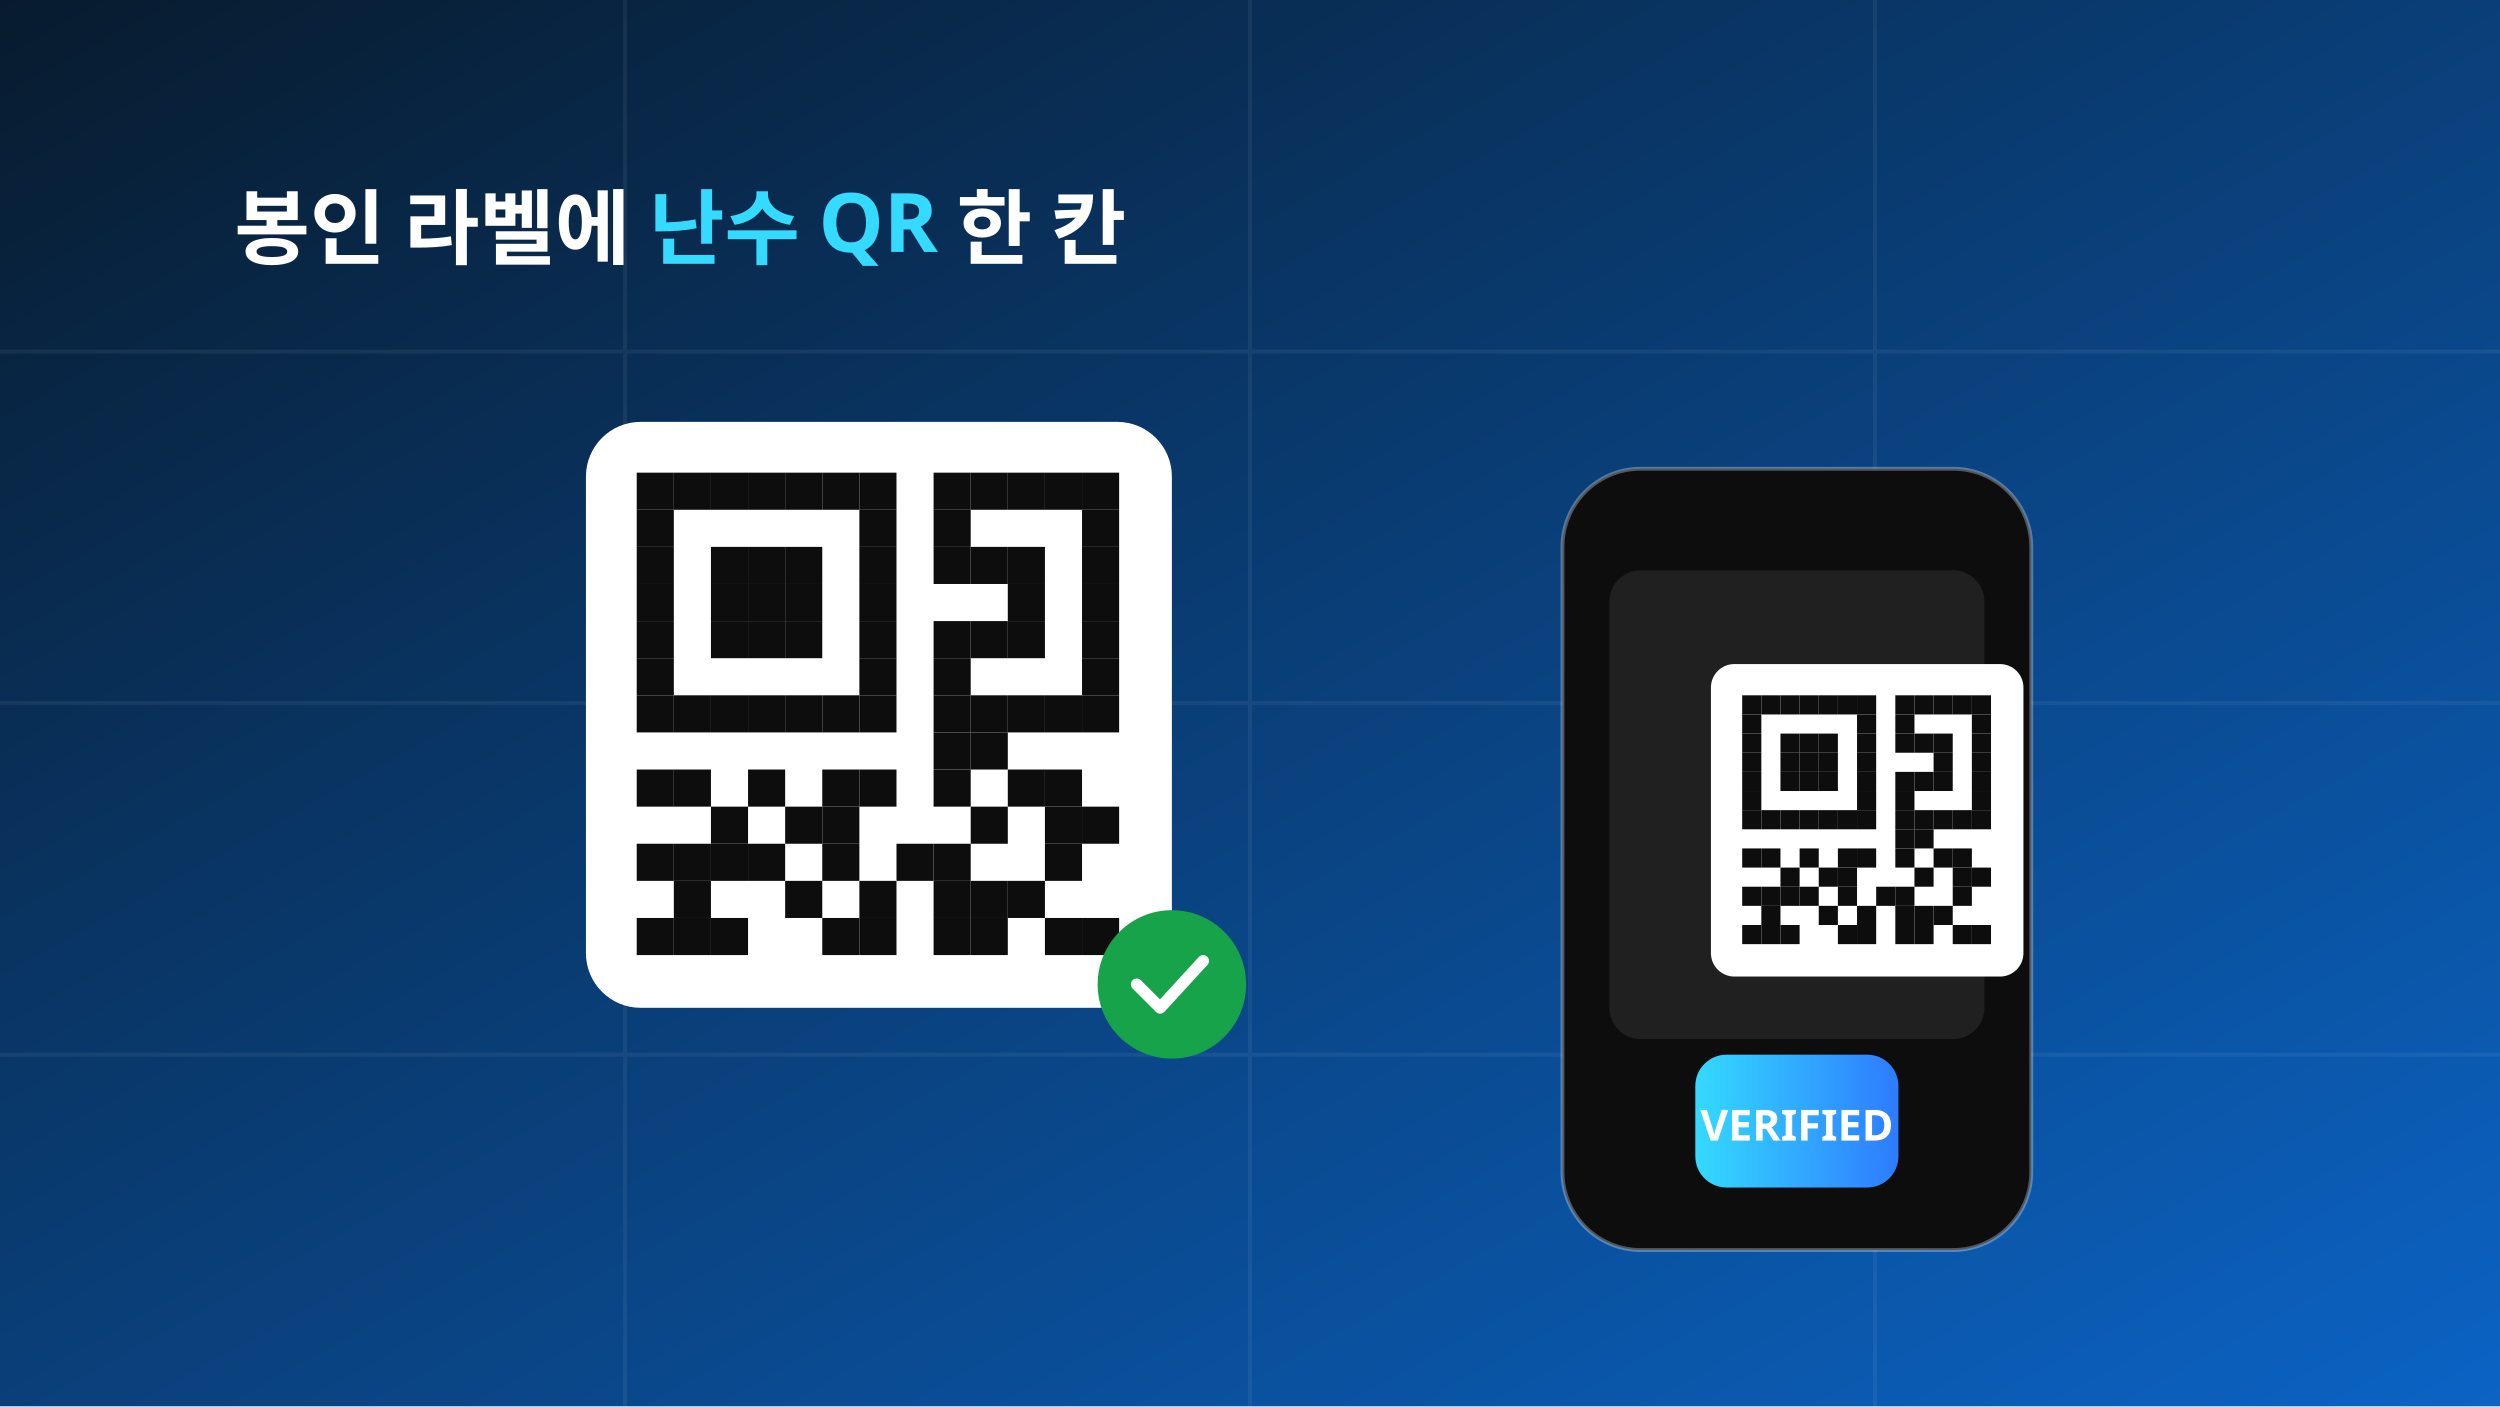
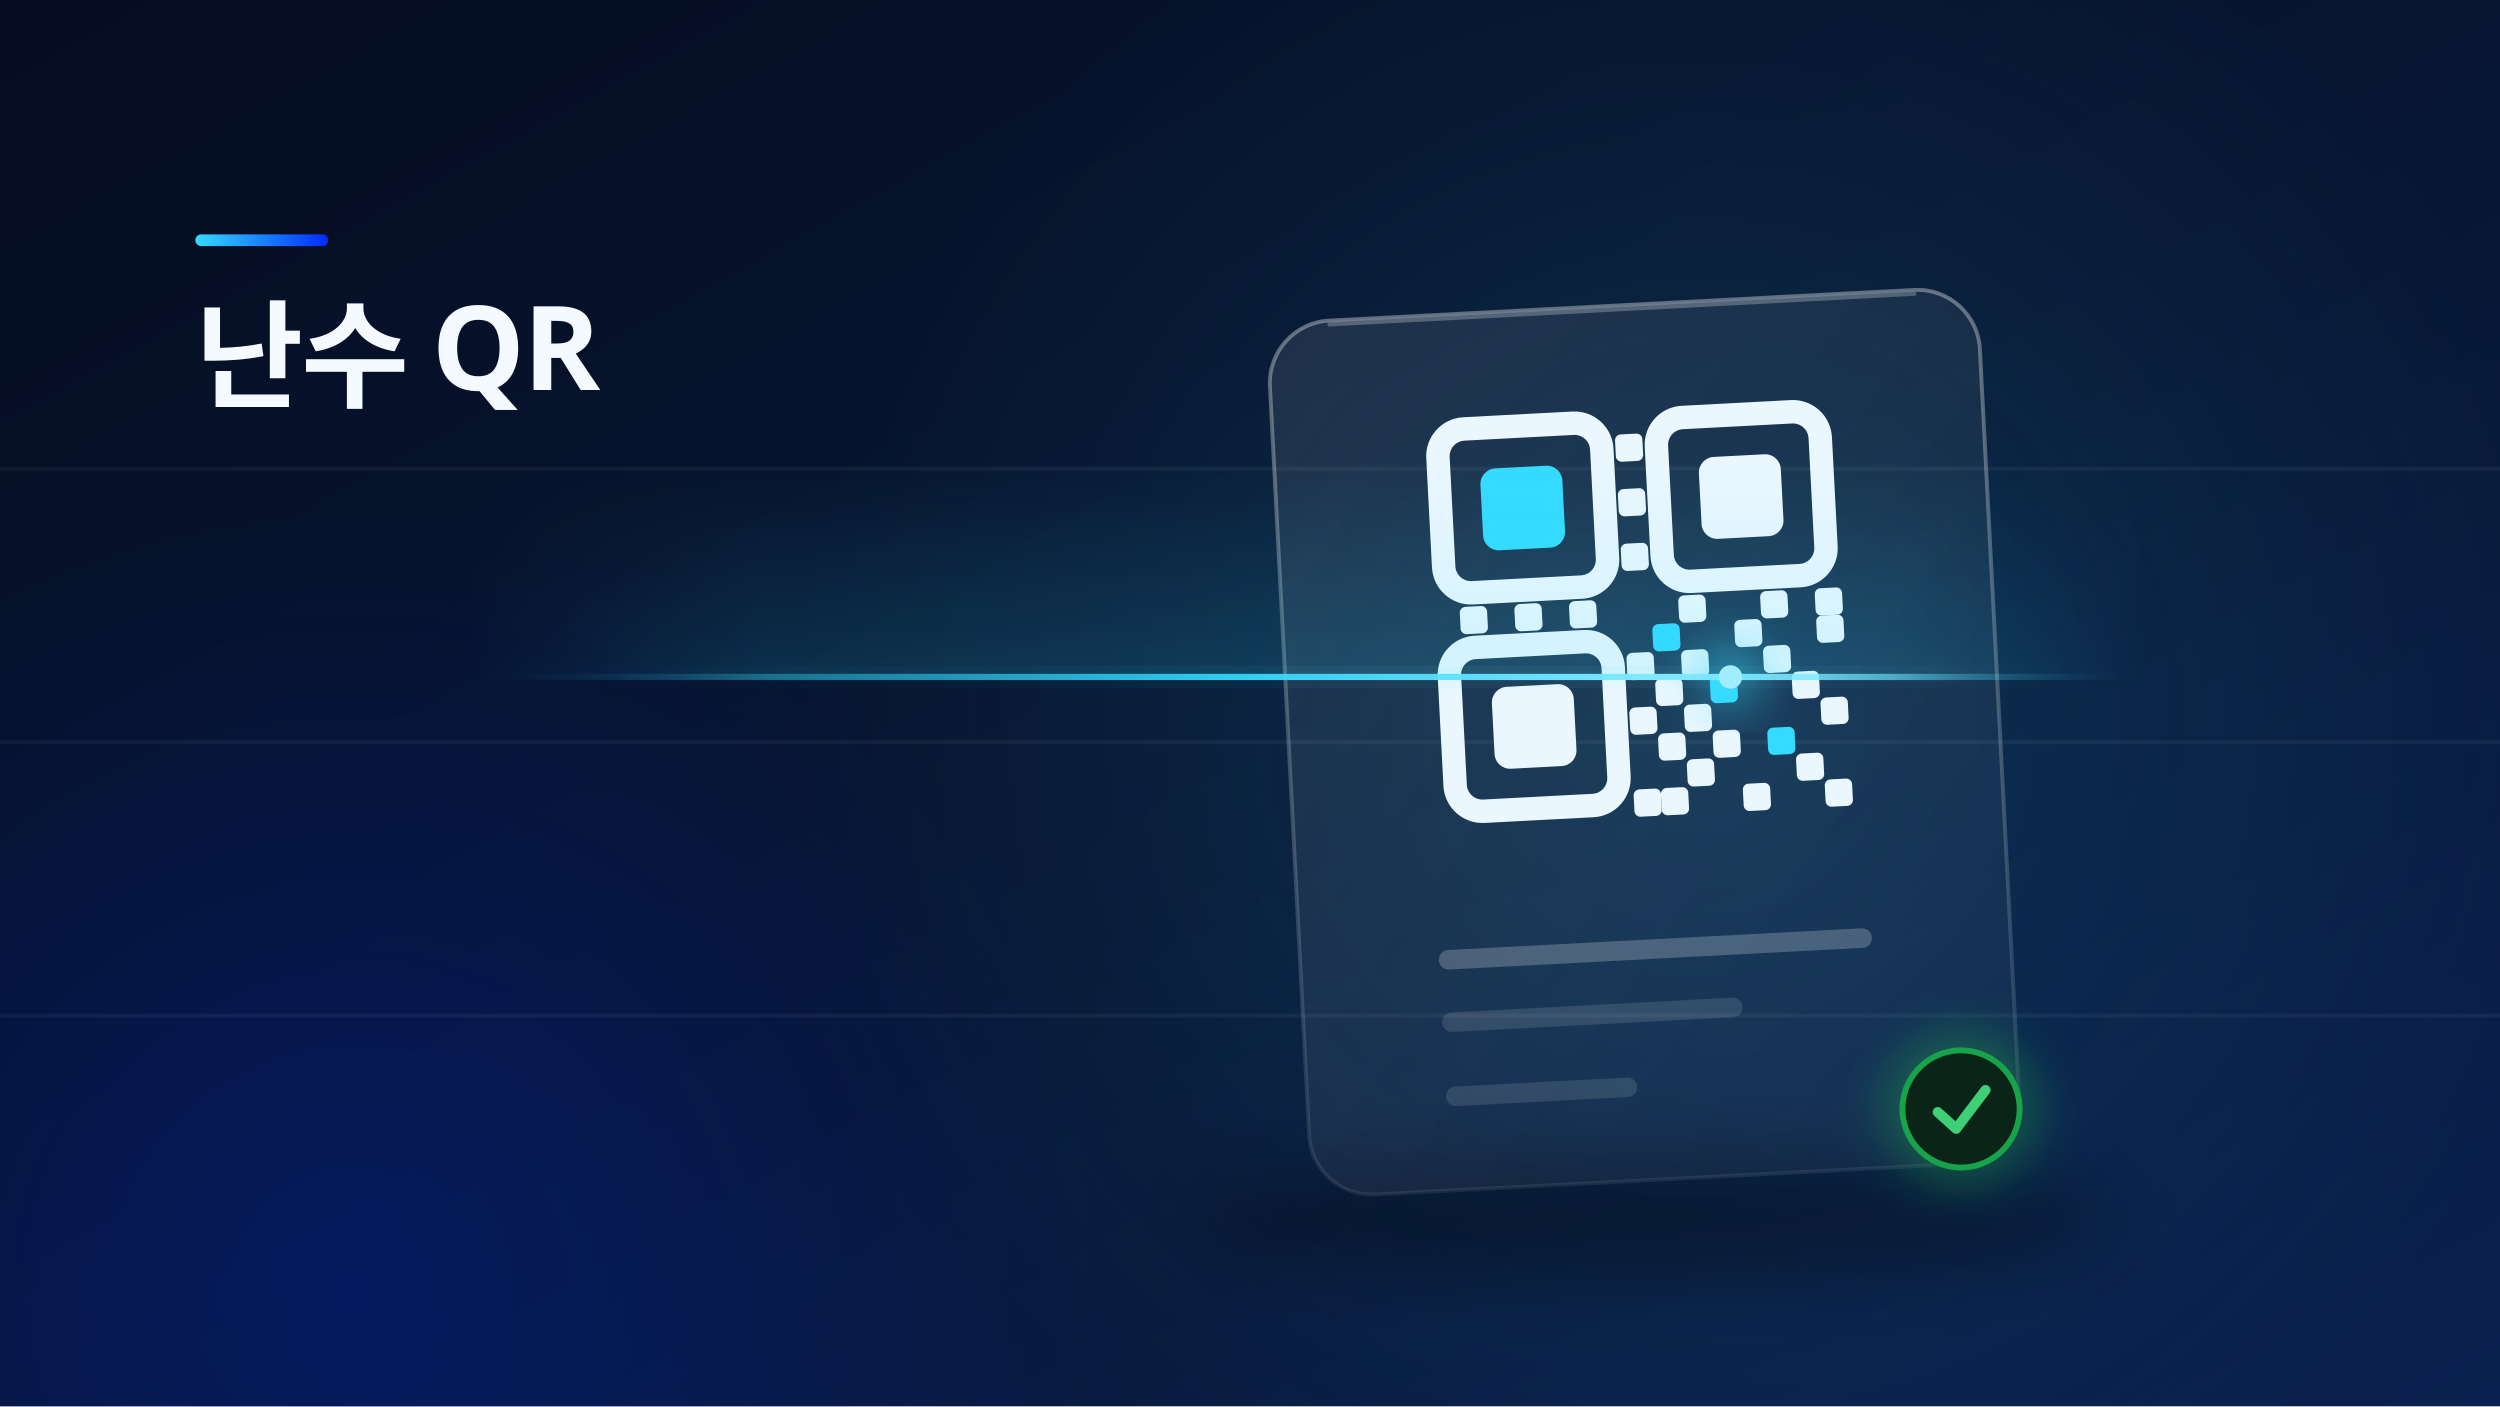
<svg xmlns="http://www.w3.org/2000/svg" viewBox="0 0 640 360" width="640" height="360" font-family="Switzer,Pretendard,sans-serif">
  <defs>
    <linearGradient id="bg" x1="0" y1="0" x2="1" y2="1">
-       <stop offset="0" stop-color="#081B2E" />
-       <stop offset="1" stop-color="#0B63C4" />
+       <stop offset="0" stop-color="#050D22" />
+       <stop offset="0.55" stop-color="#071633" />
+       <stop offset="1" stop-color="#0A2050" />
    </linearGradient>
-     <linearGradient id="acc" x1="0" y1="0" x2="1" y2="0">
+     <radialGradient id="halo" cx="0.5" cy="0.5" r="0.5">
+       <stop offset="0" stop-color="#34DAFF" stop-opacity="0.14" />
+       <stop offset="0.6" stop-color="#34DAFF" stop-opacity="0.05" />
+       <stop offset="1" stop-color="#34DAFF" stop-opacity="0" />
+     </radialGradient>
+     <radialGradient id="haloBlue" cx="0.5" cy="0.5" r="0.5">
+       <stop offset="0" stop-color="#002BFF" stop-opacity="0.22" />
+       <stop offset="1" stop-color="#002BFF" stop-opacity="0" />
+     </radialGradient>
+     <linearGradient id="cardFill" x1="0" y1="0" x2="1" y2="1">
+       <stop offset="0" stop-color="#FFFFFF" stop-opacity="0.09" />
+       <stop offset="1" stop-color="#FFFFFF" stop-opacity="0.03" />
+     </linearGradient>
+     <linearGradient id="cardEdge" x1="0" y1="0" x2="0" y2="1">
+       <stop offset="0" stop-color="#FFFFFF" stop-opacity="0.35" />
+       <stop offset="1" stop-color="#FFFFFF" stop-opacity="0.08" />
+     </linearGradient>
+     <linearGradient id="beamBand" x1="0" y1="0" x2="0" y2="1">
+       <stop offset="0" stop-color="#34DAFF" stop-opacity="0" />
+       <stop offset="1" stop-color="#34DAFF" stop-opacity="0.16" />
+     </linearGradient>
+     <linearGradient id="beamLine" x1="0" y1="0" x2="1" y2="0">
+       <stop offset="0" stop-color="#34DAFF" stop-opacity="0" />
+       <stop offset="0.45" stop-color="#34DAFF" stop-opacity="0.9" />
+       <stop offset="0.75" stop-color="#8FEBFF" stop-opacity="1" />
+       <stop offset="1" stop-color="#34DAFF" stop-opacity="0" />
+     </linearGradient>
+     <linearGradient id="accent" x1="0" y1="0" x2="1" y2="0">
      <stop offset="0" stop-color="#34DAFF" />
-       <stop offset="1" stop-color="#2E7BFF" />
+       <stop offset="1" stop-color="#002BFF" />
    </linearGradient>
+     <filter id="soft" x="-60%" y="-60%" width="220%" height="220%">
+       <feGaussianBlur stdDeviation="6" />
+     </filter>
+     <filter id="soft2" x="-120%" y="-120%" width="340%" height="340%">
+       <feGaussianBlur stdDeviation="10" />
+     </filter>
+     <linearGradient id="fadeX" x1="0" y1="0" x2="1" y2="0">
+       <stop offset="0" stop-color="#000000" />
+       <stop offset="0.18" stop-color="#FFFFFF" />
+       <stop offset="0.85" stop-color="#FFFFFF" />
+       <stop offset="1" stop-color="#000000" />
+     </linearGradient>
+     <mask id="beamMask">
+       <rect x="120" y="100" width="430" height="100" fill="url(#fadeX)" />
+     </mask>
  </defs>
  <rect width="640" height="360" fill="url(#bg)" />
-   <g stroke="#FFFFFF" stroke-opacity=".06">
-     <path d="M0 90H640M0 180H640M0 270H640M160 0V360M320 0V360M480 0V360" />
+   <circle cx="435" cy="185" r="230" fill="url(#halo)" />
+   <circle cx="90" cy="330" r="200" fill="url(#haloBlue)" />
+   <g stroke="#FFFFFF" stroke-width="1" opacity="0.05">
+     <line x1="0" y1="120" x2="640" y2="120" />
+     <line x1="0" y1="190" x2="640" y2="190" />
+     <line x1="0" y1="260" x2="640" y2="260" />
  </g>
-   <text x="60" y="66" fill="#fff" font-size="21" font-weight="700">봉인 라벨에 <tspan fill="#34DAFF">난수 QR</tspan> 한 칸</text>
-   <rect x="150" y="108" width="150" height="150" rx="14" fill="#fff" />
-   <rect x="163.0" y="121.0" width="9.5" height="9.5" fill="#0D0D0D" />
-   <rect x="172.5" y="121.0" width="9.5" height="9.5" fill="#0D0D0D" />
-   <rect x="182.0" y="121.0" width="9.5" height="9.5" fill="#0D0D0D" />
-   <rect x="191.5" y="121.0" width="9.5" height="9.5" fill="#0D0D0D" />
-   <rect x="201.0" y="121.0" width="9.5" height="9.5" fill="#0D0D0D" />
-   <rect x="210.5" y="121.0" width="9.5" height="9.5" fill="#0D0D0D" />
-   <rect x="220.0" y="121.0" width="9.5" height="9.5" fill="#0D0D0D" />
-   <rect x="239.0" y="121.0" width="9.5" height="9.5" fill="#0D0D0D" />
-   <rect x="248.5" y="121.0" width="9.5" height="9.5" fill="#0D0D0D" />
-   <rect x="258.0" y="121.0" width="9.5" height="9.5" fill="#0D0D0D" />
-   <rect x="267.5" y="121.0" width="9.5" height="9.5" fill="#0D0D0D" />
-   <rect x="277.0" y="121.0" width="9.5" height="9.5" fill="#0D0D0D" />
-   <rect x="163.0" y="130.5" width="9.5" height="9.5" fill="#0D0D0D" />
-   <rect x="220.0" y="130.5" width="9.5" height="9.5" fill="#0D0D0D" />
-   <rect x="239.0" y="130.5" width="9.5" height="9.5" fill="#0D0D0D" />
-   <rect x="277.0" y="130.5" width="9.5" height="9.5" fill="#0D0D0D" />
-   <rect x="163.0" y="140.0" width="9.5" height="9.5" fill="#0D0D0D" />
-   <rect x="182.0" y="140.0" width="9.5" height="9.5" fill="#0D0D0D" />
-   <rect x="191.5" y="140.0" width="9.5" height="9.5" fill="#0D0D0D" />
-   <rect x="201.0" y="140.0" width="9.5" height="9.5" fill="#0D0D0D" />
-   <rect x="220.0" y="140.0" width="9.5" height="9.5" fill="#0D0D0D" />
-   <rect x="239.0" y="140.0" width="9.5" height="9.5" fill="#0D0D0D" />
-   <rect x="248.5" y="140.0" width="9.5" height="9.5" fill="#0D0D0D" />
-   <rect x="258.0" y="140.0" width="9.5" height="9.5" fill="#0D0D0D" />
-   <rect x="277.0" y="140.0" width="9.5" height="9.5" fill="#0D0D0D" />
-   <rect x="163.0" y="149.5" width="9.5" height="9.5" fill="#0D0D0D" />
-   <rect x="182.0" y="149.5" width="9.5" height="9.5" fill="#0D0D0D" />
-   <rect x="191.5" y="149.5" width="9.5" height="9.5" fill="#0D0D0D" />
-   <rect x="201.0" y="149.5" width="9.5" height="9.5" fill="#0D0D0D" />
-   <rect x="220.0" y="149.5" width="9.5" height="9.5" fill="#0D0D0D" />
-   <rect x="258.0" y="149.5" width="9.5" height="9.5" fill="#0D0D0D" />
-   <rect x="277.0" y="149.5" width="9.5" height="9.5" fill="#0D0D0D" />
-   <rect x="163.0" y="159.0" width="9.5" height="9.5" fill="#0D0D0D" />
-   <rect x="182.0" y="159.0" width="9.5" height="9.5" fill="#0D0D0D" />
-   <rect x="191.5" y="159.0" width="9.5" height="9.5" fill="#0D0D0D" />
-   <rect x="201.0" y="159.0" width="9.5" height="9.5" fill="#0D0D0D" />
-   <rect x="220.0" y="159.0" width="9.5" height="9.5" fill="#0D0D0D" />
-   <rect x="239.0" y="159.0" width="9.5" height="9.5" fill="#0D0D0D" />
-   <rect x="248.5" y="159.0" width="9.5" height="9.5" fill="#0D0D0D" />
-   <rect x="258.0" y="159.0" width="9.5" height="9.5" fill="#0D0D0D" />
-   <rect x="277.0" y="159.0" width="9.5" height="9.5" fill="#0D0D0D" />
-   <rect x="163.0" y="168.5" width="9.5" height="9.5" fill="#0D0D0D" />
-   <rect x="220.0" y="168.5" width="9.5" height="9.5" fill="#0D0D0D" />
-   <rect x="239.0" y="168.5" width="9.5" height="9.5" fill="#0D0D0D" />
-   <rect x="277.0" y="168.5" width="9.5" height="9.5" fill="#0D0D0D" />
-   <rect x="163.0" y="178.0" width="9.5" height="9.5" fill="#0D0D0D" />
-   <rect x="172.5" y="178.0" width="9.5" height="9.5" fill="#0D0D0D" />
-   <rect x="182.0" y="178.0" width="9.5" height="9.5" fill="#0D0D0D" />
-   <rect x="191.5" y="178.0" width="9.5" height="9.5" fill="#0D0D0D" />
-   <rect x="201.0" y="178.0" width="9.5" height="9.5" fill="#0D0D0D" />
-   <rect x="210.5" y="178.0" width="9.5" height="9.5" fill="#0D0D0D" />
-   <rect x="220.0" y="178.0" width="9.5" height="9.5" fill="#0D0D0D" />
-   <rect x="239.0" y="178.0" width="9.5" height="9.5" fill="#0D0D0D" />
-   <rect x="248.5" y="178.0" width="9.5" height="9.5" fill="#0D0D0D" />
-   <rect x="258.0" y="178.0" width="9.5" height="9.5" fill="#0D0D0D" />
-   <rect x="267.5" y="178.0" width="9.5" height="9.5" fill="#0D0D0D" />
-   <rect x="277.0" y="178.0" width="9.5" height="9.5" fill="#0D0D0D" />
-   <rect x="239.0" y="187.5" width="9.5" height="9.5" fill="#0D0D0D" />
-   <rect x="248.5" y="187.5" width="9.5" height="9.5" fill="#0D0D0D" />
-   <rect x="163.0" y="197.0" width="9.5" height="9.5" fill="#0D0D0D" />
-   <rect x="172.5" y="197.0" width="9.5" height="9.5" fill="#0D0D0D" />
-   <rect x="191.5" y="197.0" width="9.5" height="9.5" fill="#0D0D0D" />
-   <rect x="210.5" y="197.0" width="9.5" height="9.5" fill="#0D0D0D" />
-   <rect x="220.0" y="197.0" width="9.5" height="9.5" fill="#0D0D0D" />
-   <rect x="239.0" y="197.0" width="9.5" height="9.5" fill="#0D0D0D" />
-   <rect x="258.0" y="197.0" width="9.5" height="9.5" fill="#0D0D0D" />
-   <rect x="267.5" y="197.0" width="9.5" height="9.5" fill="#0D0D0D" />
-   <rect x="182.0" y="206.5" width="9.5" height="9.5" fill="#0D0D0D" />
-   <rect x="201.0" y="206.5" width="9.5" height="9.5" fill="#0D0D0D" />
-   <rect x="210.5" y="206.5" width="9.5" height="9.5" fill="#0D0D0D" />
-   <rect x="248.5" y="206.5" width="9.5" height="9.5" fill="#0D0D0D" />
-   <rect x="267.5" y="206.5" width="9.5" height="9.5" fill="#0D0D0D" />
-   <rect x="277.0" y="206.5" width="9.5" height="9.5" fill="#0D0D0D" />
-   <rect x="163.0" y="216.0" width="9.5" height="9.5" fill="#0D0D0D" />
-   <rect x="172.5" y="216.0" width="9.5" height="9.5" fill="#0D0D0D" />
-   <rect x="182.0" y="216.0" width="9.5" height="9.5" fill="#0D0D0D" />
-   <rect x="191.5" y="216.0" width="9.5" height="9.5" fill="#0D0D0D" />
-   <rect x="210.5" y="216.0" width="9.5" height="9.5" fill="#0D0D0D" />
-   <rect x="229.5" y="216.0" width="9.5" height="9.5" fill="#0D0D0D" />
-   <rect x="239.0" y="216.0" width="9.5" height="9.5" fill="#0D0D0D" />
-   <rect x="267.5" y="216.0" width="9.5" height="9.5" fill="#0D0D0D" />
-   <rect x="172.5" y="225.5" width="9.5" height="9.5" fill="#0D0D0D" />
-   <rect x="201.0" y="225.5" width="9.5" height="9.5" fill="#0D0D0D" />
-   <rect x="220.0" y="225.5" width="9.5" height="9.5" fill="#0D0D0D" />
-   <rect x="239.0" y="225.5" width="9.5" height="9.5" fill="#0D0D0D" />
-   <rect x="248.5" y="225.5" width="9.5" height="9.5" fill="#0D0D0D" />
-   <rect x="258.0" y="225.5" width="9.5" height="9.5" fill="#0D0D0D" />
-   <rect x="163.0" y="235.0" width="9.5" height="9.5" fill="#0D0D0D" />
-   <rect x="172.5" y="235.0" width="9.5" height="9.5" fill="#0D0D0D" />
-   <rect x="182.0" y="235.0" width="9.5" height="9.5" fill="#0D0D0D" />
-   <rect x="210.5" y="235.0" width="9.5" height="9.5" fill="#0D0D0D" />
-   <rect x="220.0" y="235.0" width="9.5" height="9.5" fill="#0D0D0D" />
-   <rect x="239.0" y="235.0" width="9.5" height="9.5" fill="#0D0D0D" />
-   <rect x="248.5" y="235.0" width="9.5" height="9.5" fill="#0D0D0D" />
-   <rect x="267.5" y="235.0" width="9.5" height="9.5" fill="#0D0D0D" />
-   <rect x="277.0" y="235.0" width="9.5" height="9.5" fill="#0D0D0D" />
-   <circle cx="300" cy="252" r="19" fill="#16A34A" />
-   <path d="M291 252l6 6 11-12" stroke="#fff" stroke-width="3" fill="none" stroke-linecap="round" stroke-linejoin="round" />
-   <g transform="translate(400 120)">
-     <rect x="0" y="0" width="120" height="200" rx="20" fill="#0D0D0D" stroke="#fff" stroke-opacity=".3" />
-     <rect x="12" y="26" width="96" height="120" rx="8" fill="#fff" fill-opacity=".08" />
-     <rect x="34" y="150" width="52" height="34" rx="8" fill="url(#acc)" />
-     <text x="60" y="172" fill="#fff" font-size="11" text-anchor="middle" font-weight="700">VERIFIED</text>
-     <g transform="translate(40 52)">
-       <rect x="0.0" y="0.0" width="5.4" height="5.4" fill="#0D0D0D" />
-       <rect x="5.4" y="0.0" width="5.4" height="5.4" fill="#0D0D0D" />
-       <rect x="10.8" y="0.0" width="5.4" height="5.4" fill="#0D0D0D" />
-       <rect x="16.2" y="0.0" width="5.4" height="5.4" fill="#0D0D0D" />
-       <rect x="21.6" y="0.0" width="5.4" height="5.4" fill="#0D0D0D" />
-       <rect x="27.0" y="0.0" width="5.4" height="5.4" fill="#0D0D0D" />
-       <rect x="32.4" y="0.0" width="5.4" height="5.4" fill="#0D0D0D" />
-       <rect x="43.2" y="0.0" width="5.4" height="5.4" fill="#0D0D0D" />
-       <rect x="48.6" y="0.0" width="5.4" height="5.4" fill="#0D0D0D" />
-       <rect x="54.0" y="0.0" width="5.4" height="5.4" fill="#0D0D0D" />
-       <rect x="59.4" y="0.0" width="5.4" height="5.4" fill="#0D0D0D" />
-       <rect x="64.8" y="0.0" width="5.4" height="5.4" fill="#0D0D0D" />
-       <rect x="0.0" y="5.4" width="5.4" height="5.4" fill="#0D0D0D" />
-       <rect x="32.4" y="5.4" width="5.4" height="5.4" fill="#0D0D0D" />
-       <rect x="43.2" y="5.4" width="5.4" height="5.4" fill="#0D0D0D" />
-       <rect x="64.8" y="5.4" width="5.4" height="5.4" fill="#0D0D0D" />
-       <rect x="0.0" y="10.8" width="5.4" height="5.4" fill="#0D0D0D" />
-       <rect x="10.8" y="10.8" width="5.4" height="5.4" fill="#0D0D0D" />
-       <rect x="16.2" y="10.8" width="5.4" height="5.4" fill="#0D0D0D" />
-       <rect x="21.6" y="10.8" width="5.4" height="5.4" fill="#0D0D0D" />
-       <rect x="32.4" y="10.8" width="5.4" height="5.4" fill="#0D0D0D" />
-       <rect x="43.2" y="10.8" width="5.4" height="5.4" fill="#0D0D0D" />
-       <rect x="48.6" y="10.8" width="5.4" height="5.4" fill="#0D0D0D" />
-       <rect x="54.0" y="10.8" width="5.4" height="5.4" fill="#0D0D0D" />
-       <rect x="64.8" y="10.8" width="5.4" height="5.4" fill="#0D0D0D" />
-       <rect x="0.0" y="16.2" width="5.4" height="5.4" fill="#0D0D0D" />
-       <rect x="10.8" y="16.2" width="5.4" height="5.4" fill="#0D0D0D" />
-       <rect x="16.2" y="16.2" width="5.4" height="5.4" fill="#0D0D0D" />
-       <rect x="21.6" y="16.2" width="5.4" height="5.4" fill="#0D0D0D" />
-       <rect x="32.4" y="16.2" width="5.4" height="5.4" fill="#0D0D0D" />
-       <rect x="54.0" y="16.2" width="5.4" height="5.4" fill="#0D0D0D" />
-       <rect x="64.8" y="16.2" width="5.4" height="5.4" fill="#0D0D0D" />
-       <rect x="0.0" y="21.6" width="5.4" height="5.4" fill="#0D0D0D" />
-       <rect x="10.8" y="21.6" width="5.4" height="5.4" fill="#0D0D0D" />
-       <rect x="16.2" y="21.6" width="5.4" height="5.4" fill="#0D0D0D" />
-       <rect x="21.6" y="21.6" width="5.4" height="5.4" fill="#0D0D0D" />
-       <rect x="32.4" y="21.6" width="5.4" height="5.4" fill="#0D0D0D" />
-       <rect x="43.2" y="21.6" width="5.4" height="5.4" fill="#0D0D0D" />
-       <rect x="48.6" y="21.6" width="5.4" height="5.4" fill="#0D0D0D" />
-       <rect x="54.0" y="21.6" width="5.4" height="5.4" fill="#0D0D0D" />
-       <rect x="64.8" y="21.6" width="5.4" height="5.4" fill="#0D0D0D" />
-       <rect x="0.0" y="27.0" width="5.4" height="5.4" fill="#0D0D0D" />
-       <rect x="32.4" y="27.0" width="5.4" height="5.4" fill="#0D0D0D" />
-       <rect x="43.2" y="27.0" width="5.4" height="5.4" fill="#0D0D0D" />
-       <rect x="64.8" y="27.0" width="5.4" height="5.4" fill="#0D0D0D" />
-       <rect x="0.0" y="32.4" width="5.4" height="5.4" fill="#0D0D0D" />
-       <rect x="5.4" y="32.4" width="5.4" height="5.4" fill="#0D0D0D" />
-       <rect x="10.8" y="32.4" width="5.4" height="5.4" fill="#0D0D0D" />
-       <rect x="16.2" y="32.4" width="5.4" height="5.4" fill="#0D0D0D" />
-       <rect x="21.6" y="32.4" width="5.4" height="5.4" fill="#0D0D0D" />
-       <rect x="27.0" y="32.4" width="5.4" height="5.4" fill="#0D0D0D" />
-       <rect x="32.4" y="32.4" width="5.4" height="5.4" fill="#0D0D0D" />
-       <rect x="43.2" y="32.4" width="5.4" height="5.4" fill="#0D0D0D" />
-       <rect x="48.6" y="32.4" width="5.4" height="5.4" fill="#0D0D0D" />
-       <rect x="54.0" y="32.4" width="5.4" height="5.4" fill="#0D0D0D" />
-       <rect x="59.4" y="32.4" width="5.4" height="5.4" fill="#0D0D0D" />
-       <rect x="64.8" y="32.4" width="5.4" height="5.4" fill="#0D0D0D" />
-       <rect x="43.2" y="37.8" width="5.4" height="5.4" fill="#0D0D0D" />
-       <rect x="48.6" y="37.8" width="5.4" height="5.4" fill="#0D0D0D" />
-       <rect x="0.0" y="43.2" width="5.4" height="5.4" fill="#0D0D0D" />
-       <rect x="5.4" y="43.2" width="5.4" height="5.4" fill="#0D0D0D" />
-       <rect x="16.2" y="43.2" width="5.4" height="5.4" fill="#0D0D0D" />
-       <rect x="27.0" y="43.2" width="5.4" height="5.4" fill="#0D0D0D" />
-       <rect x="32.4" y="43.2" width="5.4" height="5.4" fill="#0D0D0D" />
-       <rect x="43.2" y="43.2" width="5.4" height="5.4" fill="#0D0D0D" />
-       <rect x="54.0" y="43.2" width="5.4" height="5.4" fill="#0D0D0D" />
-       <rect x="59.4" y="43.2" width="5.4" height="5.4" fill="#0D0D0D" />
-       <rect x="10.8" y="48.6" width="5.4" height="5.4" fill="#0D0D0D" />
-       <rect x="21.6" y="48.6" width="5.4" height="5.4" fill="#0D0D0D" />
-       <rect x="27.0" y="48.6" width="5.4" height="5.4" fill="#0D0D0D" />
-       <rect x="48.6" y="48.6" width="5.4" height="5.4" fill="#0D0D0D" />
-       <rect x="59.4" y="48.6" width="5.4" height="5.4" fill="#0D0D0D" />
-       <rect x="64.8" y="48.6" width="5.4" height="5.4" fill="#0D0D0D" />
-       <rect x="0.0" y="54.0" width="5.4" height="5.4" fill="#0D0D0D" />
-       <rect x="5.4" y="54.0" width="5.4" height="5.4" fill="#0D0D0D" />
-       <rect x="10.8" y="54.0" width="5.4" height="5.4" fill="#0D0D0D" />
-       <rect x="16.2" y="54.0" width="5.4" height="5.4" fill="#0D0D0D" />
-       <rect x="27.0" y="54.0" width="5.4" height="5.4" fill="#0D0D0D" />
-       <rect x="37.8" y="54.0" width="5.4" height="5.4" fill="#0D0D0D" />
-       <rect x="43.2" y="54.0" width="5.4" height="5.4" fill="#0D0D0D" />
-       <rect x="59.4" y="54.0" width="5.4" height="5.4" fill="#0D0D0D" />
-       <rect x="5.4" y="59.4" width="5.4" height="5.4" fill="#0D0D0D" />
-       <rect x="21.6" y="59.4" width="5.4" height="5.4" fill="#0D0D0D" />
-       <rect x="32.4" y="59.4" width="5.4" height="5.4" fill="#0D0D0D" />
-       <rect x="43.2" y="59.4" width="5.4" height="5.4" fill="#0D0D0D" />
-       <rect x="48.6" y="59.4" width="5.4" height="5.4" fill="#0D0D0D" />
-       <rect x="54.0" y="59.4" width="5.4" height="5.4" fill="#0D0D0D" />
-       <rect x="0.0" y="64.8" width="5.4" height="5.4" fill="#0D0D0D" />
-       <rect x="5.4" y="64.8" width="5.4" height="5.4" fill="#0D0D0D" />
-       <rect x="10.8" y="64.8" width="5.4" height="5.4" fill="#0D0D0D" />
-       <rect x="27.0" y="64.8" width="5.4" height="5.4" fill="#0D0D0D" />
-       <rect x="32.4" y="64.8" width="5.4" height="5.4" fill="#0D0D0D" />
-       <rect x="43.2" y="64.8" width="5.4" height="5.4" fill="#0D0D0D" />
-       <rect x="48.6" y="64.8" width="5.4" height="5.4" fill="#0D0D0D" />
-       <rect x="59.4" y="64.8" width="5.4" height="5.4" fill="#0D0D0D" />
-       <rect x="64.8" y="64.8" width="5.4" height="5.4" fill="#0D0D0D" />
+   <ellipse cx="422" cy="312" rx="120" ry="14" fill="#000000" opacity="0.35" filter="url(#soft2)" />
+   <g transform="rotate(-3 421 190)">
+     <rect x="330" y="78" width="182" height="224" rx="16" fill="url(#cardFill)" stroke="url(#cardEdge)" stroke-width="1" />
+     <path d="M346 79 h150" stroke="#FFFFFF" stroke-opacity="0.25" stroke-width="1" stroke-linecap="round" />
+     <g fill="#EAF7FF" transform="translate(368.5 104)">
+       <rect x="3.5" y="3.5" width="42" height="42" rx="7" fill="none" stroke="#EAF7FF" stroke-width="6" />
+       <rect x="14" y="14" width="21" height="21" rx="4" fill="#34DAFF" />
+       <rect x="59.5" y="3.5" width="42" height="42" rx="7" fill="none" stroke="#EAF7FF" stroke-width="6" />
+       <rect x="70" y="14" width="21" height="21" rx="4" fill="#EAF7FF" />
+       <rect x="3.5" y="59.5" width="42" height="42" rx="7" fill="none" stroke="#EAF7FF" stroke-width="6" />
+       <rect x="14" y="70" width="21" height="21" rx="4" fill="#EAF7FF" />
+       <rect x="7" y="49" width="7" height="7" rx="1.5" />
+       <rect x="21" y="49" width="7" height="7" rx="1.5" />
+       <rect x="35" y="49" width="7" height="7" rx="1.5" />
+       <rect x="63" y="49" width="7" height="7" rx="1.5" />
+       <rect x="84" y="49" width="7" height="7" rx="1.5" />
+       <rect x="98" y="49" width="7" height="7" rx="1.5" />
+       <rect x="49" y="7" width="7" height="7" rx="1.5" />
+       <rect x="49" y="21" width="7" height="7" rx="1.5" />
+       <rect x="49" y="35" width="7" height="7" rx="1.5" />
+       <rect x="49" y="63" width="7" height="7" rx="1.5" />
+       <rect x="49" y="77" width="7" height="7" rx="1.5" />
+       <rect x="49" y="98" width="7" height="7" rx="1.5" />
+       <rect x="56" y="56" width="7" height="7" rx="1.5" fill="#34DAFF" />
+       <rect x="77" y="56" width="7" height="7" rx="1.5" />
+       <rect x="98" y="56" width="7" height="7" rx="1.5" />
+       <rect x="63" y="63" width="7" height="7" rx="1.5" />
+       <rect x="84" y="63" width="7" height="7" rx="1.5" />
+       <rect x="56" y="70" width="7" height="7" rx="1.5" />
+       <rect x="70" y="70" width="7" height="7" rx="1.5" fill="#34DAFF" />
+       <rect x="91" y="70" width="7" height="7" rx="1.5" />
+       <rect x="63" y="77" width="7" height="7" rx="1.5" />
+       <rect x="98" y="77" width="7" height="7" rx="1.5" />
+       <rect x="56" y="84" width="7" height="7" rx="1.5" />
+       <rect x="70" y="84" width="7" height="7" rx="1.5" />
+       <rect x="84" y="84" width="7" height="7" rx="1.5" fill="#34DAFF" />
+       <rect x="63" y="91" width="7" height="7" rx="1.5" />
+       <rect x="91" y="91" width="7" height="7" rx="1.5" />
+       <rect x="56" y="98" width="7" height="7" rx="1.5" />
+       <rect x="77" y="98" width="7" height="7" rx="1.5" />
+       <rect x="98" y="98" width="7" height="7" rx="1.5" />
    </g>
-     <rect x="40" y="52" width="76" height="76" fill="none" />
-     <rect x="38" y="50" width="80" height="80" rx="6" fill="#fff" />
-     <g transform="translate(46 58)">
-       <rect x="0.0" y="0.0" width="4.9" height="4.9" fill="#0D0D0D" />
-       <rect x="4.9" y="0.0" width="4.9" height="4.9" fill="#0D0D0D" />
-       <rect x="9.8" y="0.0" width="4.9" height="4.9" fill="#0D0D0D" />
-       <rect x="14.7" y="0.0" width="4.9" height="4.9" fill="#0D0D0D" />
-       <rect x="19.6" y="0.0" width="4.9" height="4.9" fill="#0D0D0D" />
-       <rect x="24.5" y="0.0" width="4.9" height="4.9" fill="#0D0D0D" />
-       <rect x="29.4" y="0.0" width="4.9" height="4.9" fill="#0D0D0D" />
-       <rect x="39.2" y="0.0" width="4.9" height="4.9" fill="#0D0D0D" />
-       <rect x="44.1" y="0.0" width="4.9" height="4.9" fill="#0D0D0D" />
-       <rect x="49.0" y="0.0" width="4.9" height="4.9" fill="#0D0D0D" />
-       <rect x="53.9" y="0.0" width="4.9" height="4.9" fill="#0D0D0D" />
-       <rect x="58.8" y="0.0" width="4.9" height="4.9" fill="#0D0D0D" />
-       <rect x="0.0" y="4.9" width="4.9" height="4.9" fill="#0D0D0D" />
-       <rect x="29.4" y="4.9" width="4.9" height="4.9" fill="#0D0D0D" />
-       <rect x="39.2" y="4.9" width="4.9" height="4.9" fill="#0D0D0D" />
-       <rect x="58.8" y="4.9" width="4.9" height="4.9" fill="#0D0D0D" />
-       <rect x="0.0" y="9.8" width="4.9" height="4.9" fill="#0D0D0D" />
-       <rect x="9.8" y="9.8" width="4.9" height="4.9" fill="#0D0D0D" />
-       <rect x="14.7" y="9.8" width="4.9" height="4.9" fill="#0D0D0D" />
-       <rect x="19.6" y="9.8" width="4.9" height="4.9" fill="#0D0D0D" />
-       <rect x="29.4" y="9.8" width="4.9" height="4.9" fill="#0D0D0D" />
-       <rect x="39.2" y="9.8" width="4.9" height="4.9" fill="#0D0D0D" />
-       <rect x="44.1" y="9.8" width="4.9" height="4.9" fill="#0D0D0D" />
-       <rect x="49.0" y="9.8" width="4.9" height="4.9" fill="#0D0D0D" />
-       <rect x="58.8" y="9.8" width="4.9" height="4.9" fill="#0D0D0D" />
-       <rect x="0.0" y="14.7" width="4.9" height="4.9" fill="#0D0D0D" />
-       <rect x="9.8" y="14.7" width="4.9" height="4.9" fill="#0D0D0D" />
-       <rect x="14.7" y="14.7" width="4.9" height="4.9" fill="#0D0D0D" />
-       <rect x="19.6" y="14.7" width="4.9" height="4.9" fill="#0D0D0D" />
-       <rect x="29.4" y="14.7" width="4.9" height="4.9" fill="#0D0D0D" />
-       <rect x="49.0" y="14.7" width="4.9" height="4.9" fill="#0D0D0D" />
-       <rect x="58.8" y="14.7" width="4.9" height="4.9" fill="#0D0D0D" />
-       <rect x="0.0" y="19.6" width="4.9" height="4.9" fill="#0D0D0D" />
-       <rect x="9.8" y="19.6" width="4.9" height="4.9" fill="#0D0D0D" />
-       <rect x="14.7" y="19.6" width="4.9" height="4.9" fill="#0D0D0D" />
-       <rect x="19.6" y="19.6" width="4.9" height="4.9" fill="#0D0D0D" />
-       <rect x="29.4" y="19.6" width="4.9" height="4.9" fill="#0D0D0D" />
-       <rect x="39.2" y="19.6" width="4.9" height="4.9" fill="#0D0D0D" />
-       <rect x="44.1" y="19.6" width="4.9" height="4.9" fill="#0D0D0D" />
-       <rect x="49.0" y="19.6" width="4.9" height="4.9" fill="#0D0D0D" />
-       <rect x="58.8" y="19.6" width="4.9" height="4.9" fill="#0D0D0D" />
-       <rect x="0.0" y="24.5" width="4.9" height="4.9" fill="#0D0D0D" />
-       <rect x="29.4" y="24.5" width="4.9" height="4.9" fill="#0D0D0D" />
-       <rect x="39.2" y="24.5" width="4.9" height="4.9" fill="#0D0D0D" />
-       <rect x="58.8" y="24.5" width="4.9" height="4.9" fill="#0D0D0D" />
-       <rect x="0.0" y="29.4" width="4.9" height="4.9" fill="#0D0D0D" />
-       <rect x="4.9" y="29.4" width="4.9" height="4.9" fill="#0D0D0D" />
-       <rect x="9.8" y="29.4" width="4.9" height="4.9" fill="#0D0D0D" />
-       <rect x="14.7" y="29.4" width="4.9" height="4.9" fill="#0D0D0D" />
-       <rect x="19.6" y="29.4" width="4.9" height="4.9" fill="#0D0D0D" />
-       <rect x="24.5" y="29.4" width="4.9" height="4.9" fill="#0D0D0D" />
-       <rect x="29.4" y="29.4" width="4.9" height="4.9" fill="#0D0D0D" />
-       <rect x="39.2" y="29.4" width="4.9" height="4.9" fill="#0D0D0D" />
-       <rect x="44.1" y="29.4" width="4.9" height="4.9" fill="#0D0D0D" />
-       <rect x="49.0" y="29.4" width="4.9" height="4.9" fill="#0D0D0D" />
-       <rect x="53.9" y="29.4" width="4.9" height="4.9" fill="#0D0D0D" />
-       <rect x="58.8" y="29.4" width="4.9" height="4.9" fill="#0D0D0D" />
-       <rect x="39.2" y="34.3" width="4.9" height="4.9" fill="#0D0D0D" />
-       <rect x="44.1" y="34.3" width="4.9" height="4.9" fill="#0D0D0D" />
-       <rect x="0.0" y="39.2" width="4.9" height="4.9" fill="#0D0D0D" />
-       <rect x="4.9" y="39.2" width="4.9" height="4.9" fill="#0D0D0D" />
-       <rect x="14.7" y="39.2" width="4.9" height="4.9" fill="#0D0D0D" />
-       <rect x="24.5" y="39.2" width="4.9" height="4.9" fill="#0D0D0D" />
-       <rect x="29.4" y="39.2" width="4.9" height="4.9" fill="#0D0D0D" />
-       <rect x="39.2" y="39.2" width="4.9" height="4.9" fill="#0D0D0D" />
-       <rect x="49.0" y="39.2" width="4.9" height="4.9" fill="#0D0D0D" />
-       <rect x="53.9" y="39.2" width="4.9" height="4.9" fill="#0D0D0D" />
-       <rect x="9.8" y="44.1" width="4.9" height="4.9" fill="#0D0D0D" />
-       <rect x="19.6" y="44.1" width="4.9" height="4.9" fill="#0D0D0D" />
-       <rect x="24.5" y="44.1" width="4.9" height="4.9" fill="#0D0D0D" />
-       <rect x="44.1" y="44.1" width="4.9" height="4.9" fill="#0D0D0D" />
-       <rect x="53.9" y="44.1" width="4.9" height="4.9" fill="#0D0D0D" />
-       <rect x="58.8" y="44.1" width="4.9" height="4.9" fill="#0D0D0D" />
-       <rect x="0.0" y="49.0" width="4.9" height="4.9" fill="#0D0D0D" />
-       <rect x="4.9" y="49.0" width="4.9" height="4.9" fill="#0D0D0D" />
-       <rect x="9.8" y="49.0" width="4.9" height="4.9" fill="#0D0D0D" />
-       <rect x="14.7" y="49.0" width="4.9" height="4.9" fill="#0D0D0D" />
-       <rect x="24.5" y="49.0" width="4.9" height="4.9" fill="#0D0D0D" />
-       <rect x="34.3" y="49.0" width="4.9" height="4.9" fill="#0D0D0D" />
-       <rect x="39.2" y="49.0" width="4.9" height="4.9" fill="#0D0D0D" />
-       <rect x="53.9" y="49.0" width="4.9" height="4.9" fill="#0D0D0D" />
-       <rect x="4.9" y="53.9" width="4.9" height="4.9" fill="#0D0D0D" />
-       <rect x="19.6" y="53.9" width="4.9" height="4.9" fill="#0D0D0D" />
-       <rect x="29.4" y="53.9" width="4.9" height="4.9" fill="#0D0D0D" />
-       <rect x="39.2" y="53.9" width="4.9" height="4.9" fill="#0D0D0D" />
-       <rect x="44.1" y="53.9" width="4.9" height="4.9" fill="#0D0D0D" />
-       <rect x="49.0" y="53.9" width="4.9" height="4.9" fill="#0D0D0D" />
-       <rect x="0.0" y="58.8" width="4.9" height="4.9" fill="#0D0D0D" />
-       <rect x="4.9" y="58.8" width="4.9" height="4.9" fill="#0D0D0D" />
-       <rect x="9.8" y="58.8" width="4.9" height="4.9" fill="#0D0D0D" />
-       <rect x="24.5" y="58.8" width="4.9" height="4.9" fill="#0D0D0D" />
-       <rect x="29.4" y="58.8" width="4.9" height="4.9" fill="#0D0D0D" />
-       <rect x="39.2" y="58.8" width="4.9" height="4.9" fill="#0D0D0D" />
-       <rect x="44.1" y="58.8" width="4.9" height="4.9" fill="#0D0D0D" />
-       <rect x="53.9" y="58.8" width="4.9" height="4.9" fill="#0D0D0D" />
-       <rect x="58.8" y="58.8" width="4.9" height="4.9" fill="#0D0D0D" />
+     <g stroke="#FFFFFF" stroke-linecap="round">
+       <line x1="368" y1="243" x2="474" y2="243" stroke-width="5" stroke-opacity="0.22" />
+       <line x1="368" y1="259" x2="440" y2="259" stroke-width="5" stroke-opacity="0.12" />
+       <line x1="368" y1="278" x2="412" y2="278" stroke-width="5" stroke-opacity="0.12" />
+     </g>
+     <g transform="translate(497 288)">
+       <circle r="20" fill="#16A34A" opacity="0.4" filter="url(#soft)" />
+       <circle r="15" fill="#0A2417" stroke="#16A34A" stroke-width="1.5" />
+       <path d="M-6 0.5 L-1.5 5 L6.5 -4.5" fill="none" stroke="#3FCF77" stroke-width="2.6" stroke-linecap="round" stroke-linejoin="round" />
    </g>
  </g>
+   <g mask="url(#beamMask)">
+     <rect x="120" y="118" width="430" height="56" fill="url(#beamBand)" opacity="0.9" />
+     <rect x="120" y="172" width="430" height="2.5" fill="url(#beamLine)" filter="url(#soft)" opacity="0.9" />
+     <rect x="120" y="172.5" width="430" height="1.6" fill="url(#beamLine)" />
+     <circle cx="443" cy="173.3" r="3" fill="#CFF4FF" />
+     <circle cx="443" cy="173.3" r="8" fill="#34DAFF" opacity="0.5" filter="url(#soft)" />
+   </g>
+   <g>
+     <rect x="50" y="60" width="34" height="3" rx="1.5" fill="url(#accent)" />
+     <text x="50" y="102" font-size="30" font-weight="650" fill="#F4FAFF" letter-spacing="-0.5">난수 QR</text>
+   </g>
</svg>
